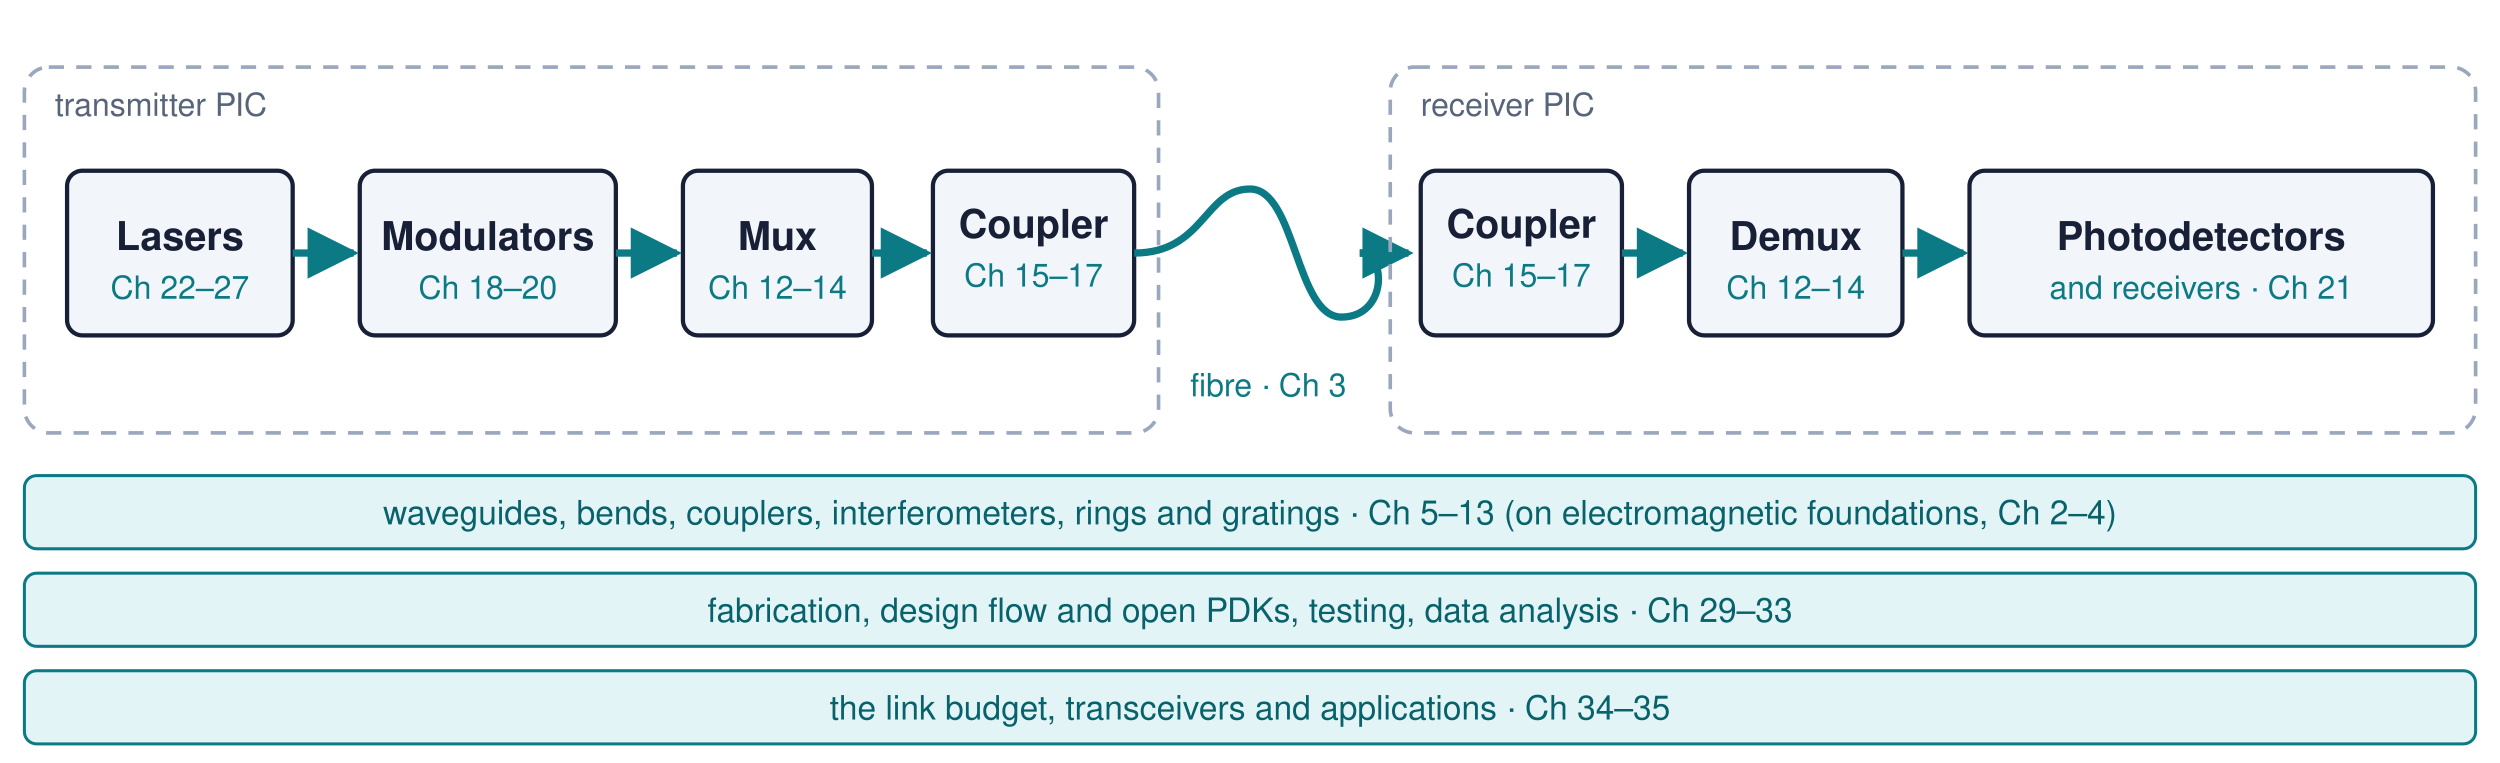
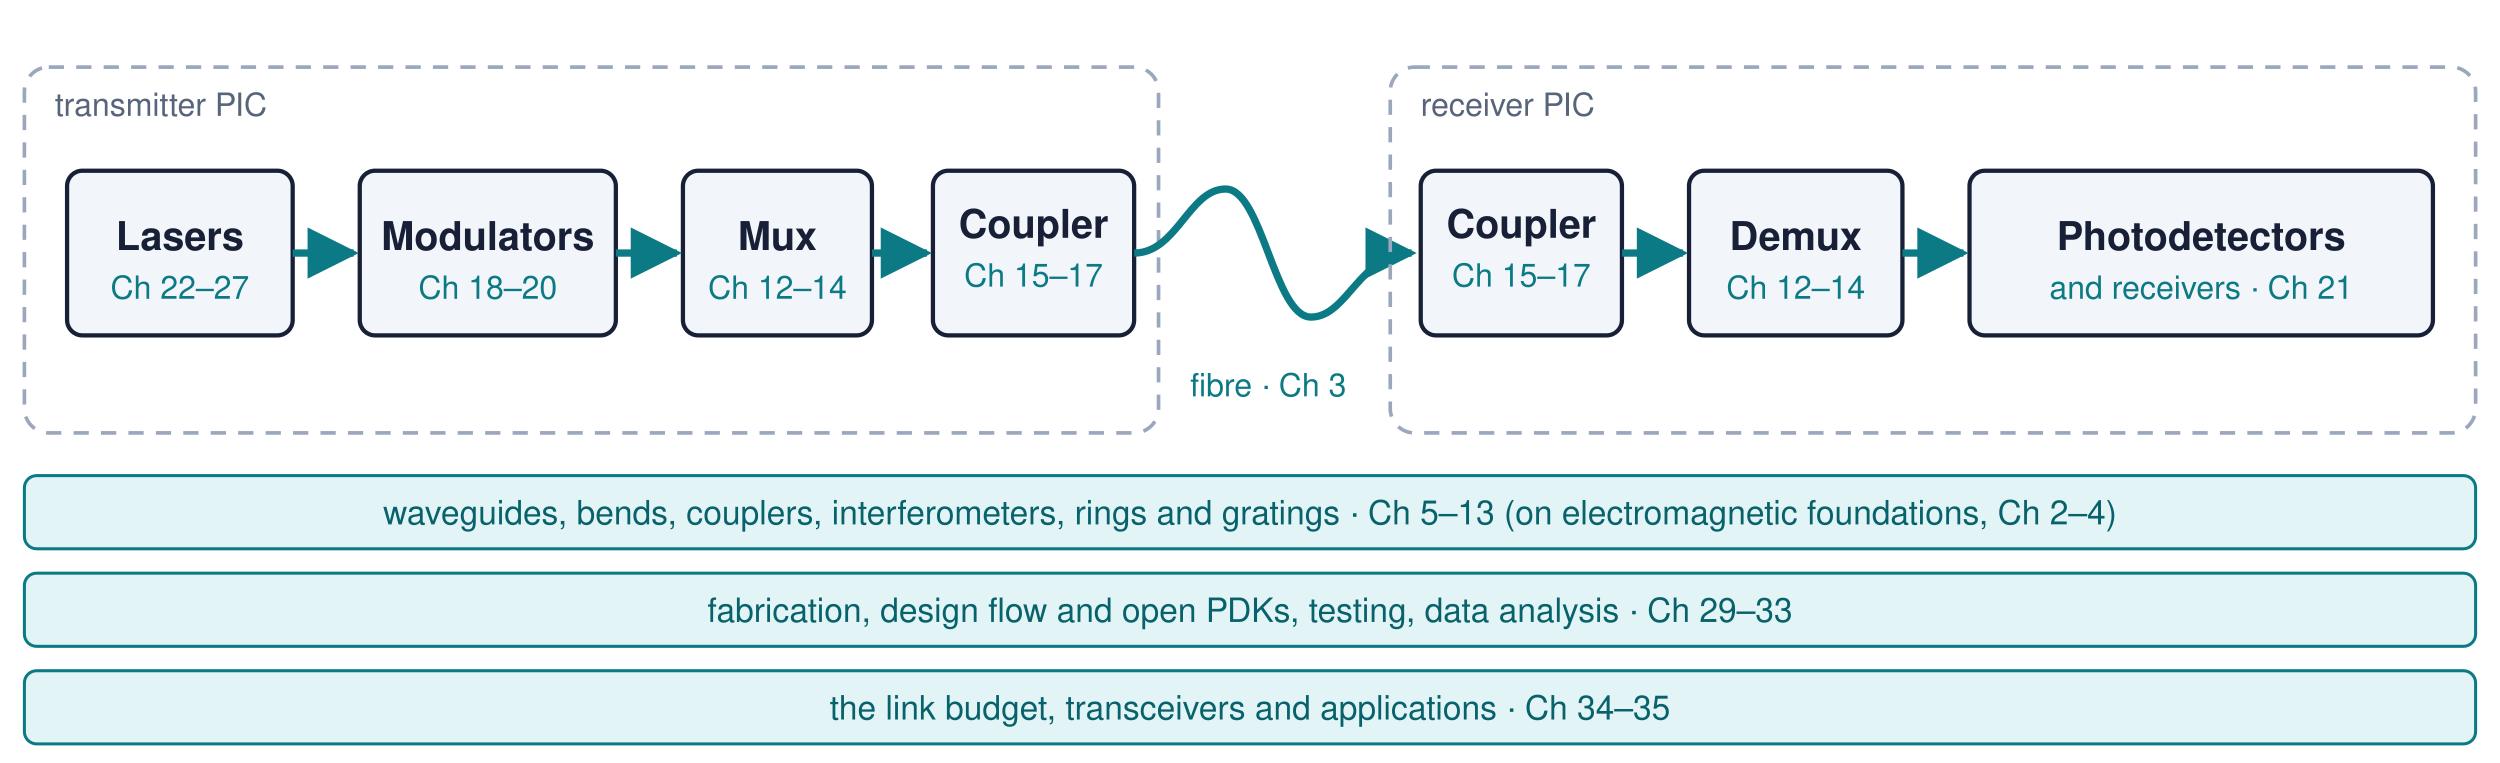
<svg xmlns="http://www.w3.org/2000/svg" viewBox="0 0 820 250" font-family="Helvetica, Arial, sans-serif" role="img" aria-label="Photonic link: laser, modulator, multiplexer, coupler, fibre, coupler, demultiplexer, photodetector, with chapter numbers">
  <defs>
    <marker id="ar" viewBox="0 0 10 10" refX="9" refY="5" markerWidth="7" markerHeight="7" orient="auto">
      <path d="M0 0L10 5L0 10z" fill="#0b7a85" />
    </marker>
  </defs>
  <style>
    .blk{fill:#f2f5f9;stroke:#172036;stroke-width:1.4}
    .tx{fill:#172036;font-size:13px;font-weight:700;text-anchor:middle}
    .ch{fill:#0b7a85;font-size:10.5px;text-anchor:middle}
    .wg{stroke:#0b7a85;stroke-width:2.4;fill:none;marker-end:url(#ar)}
    .lbl{fill:#57647a;font-size:10.5px}
    .chip{fill:none;stroke:#9aa7bd;stroke-dasharray:5 4;stroke-width:1.2}
    .bar{fill:#e3f4f6;stroke:#0b7a85;stroke-width:1}
    .bt{fill:#08626b;font-size:11px;text-anchor:middle}
  </style>
  <rect class="chip" x="8" y="22" width="372" height="120" rx="8" />
  <text class="lbl" x="18" y="38">transmitter PIC</text>
  <rect class="blk" x="22" y="56" width="74" height="54" rx="5" />
  <text class="tx" x="59" y="82">Lasers</text>
  <text class="ch" x="59" y="98">Ch 22–27</text>
  <rect class="blk" x="118" y="56" width="84" height="54" rx="5" />
  <text class="tx" x="160" y="82">Modulators</text>
  <text class="ch" x="160" y="98">Ch 18–20</text>
  <rect class="blk" x="224" y="56" width="62" height="54" rx="5" />
  <text class="tx" x="255" y="82">Mux</text>
  <text class="ch" x="255" y="98">Ch 12–14</text>
  <rect class="blk" x="306" y="56" width="66" height="54" rx="5" />
  <text class="tx" x="339" y="78">Coupler</text>
  <text class="ch" x="339" y="94">Ch 15–17</text>
  <path class="wg" d="M96 83H116" />
  <path class="wg" d="M202 83H222" />
  <path class="wg" d="M286 83H304" />
-   <path d="M372 83 C 400 83, 405 60, 420 60 S 440 106, 455 106 S 470 83, 448 83" fill="none" stroke="none" />
-   <path class="wg" d="M372 83 C 395 83 395 62 410 62 S 425 104 440 104 S 455 83 446 83" style="marker-end:none" />
-   <path class="wg" d="M446 83H462" />
+   <path class="wg" d="M372 83 C 386 83 390 62 402 62 S 418 104 430 104 S 446 83 463 83" />
  <text class="ch" x="416" y="130">fibre · Ch 3</text>
  <rect class="chip" x="456" y="22" width="356" height="120" rx="8" />
  <text class="lbl" x="466" y="38">receiver PIC</text>
  <rect class="blk" x="466" y="56" width="66" height="54" rx="5" />
  <text class="tx" x="499" y="78">Coupler</text>
  <text class="ch" x="499" y="94">Ch 15–17</text>
  <rect class="blk" x="554" y="56" width="70" height="54" rx="5" />
  <text class="tx" x="589" y="82">Demux</text>
  <text class="ch" x="589" y="98">Ch 12–14</text>
  <rect class="blk" x="646" y="56" width="152" height="54" rx="5" />
  <text class="tx" x="722" y="82">Photodetectors</text>
  <text class="ch" x="722" y="98">and receivers · Ch 21</text>
  <path class="wg" d="M532 83H552" />
  <path class="wg" d="M624 83H644" />
  <rect class="bar" x="8" y="156" width="804" height="24" rx="4" />
  <text class="bt" x="410" y="172">waveguides, bends, couplers, interferometers, rings and gratings · Ch 5–13 (on electromagnetic foundations, Ch 2–4)</text>
  <rect class="bar" x="8" y="188" width="804" height="24" rx="4" />
  <text class="bt" x="410" y="204">fabrication, design flow and open PDKs, testing, data analysis · Ch 29–33</text>
  <rect class="bar" x="8" y="220" width="804" height="24" rx="4" />
  <text class="bt" x="410" y="236">the link budget, transceivers and applications · Ch 34–35</text>
</svg>
